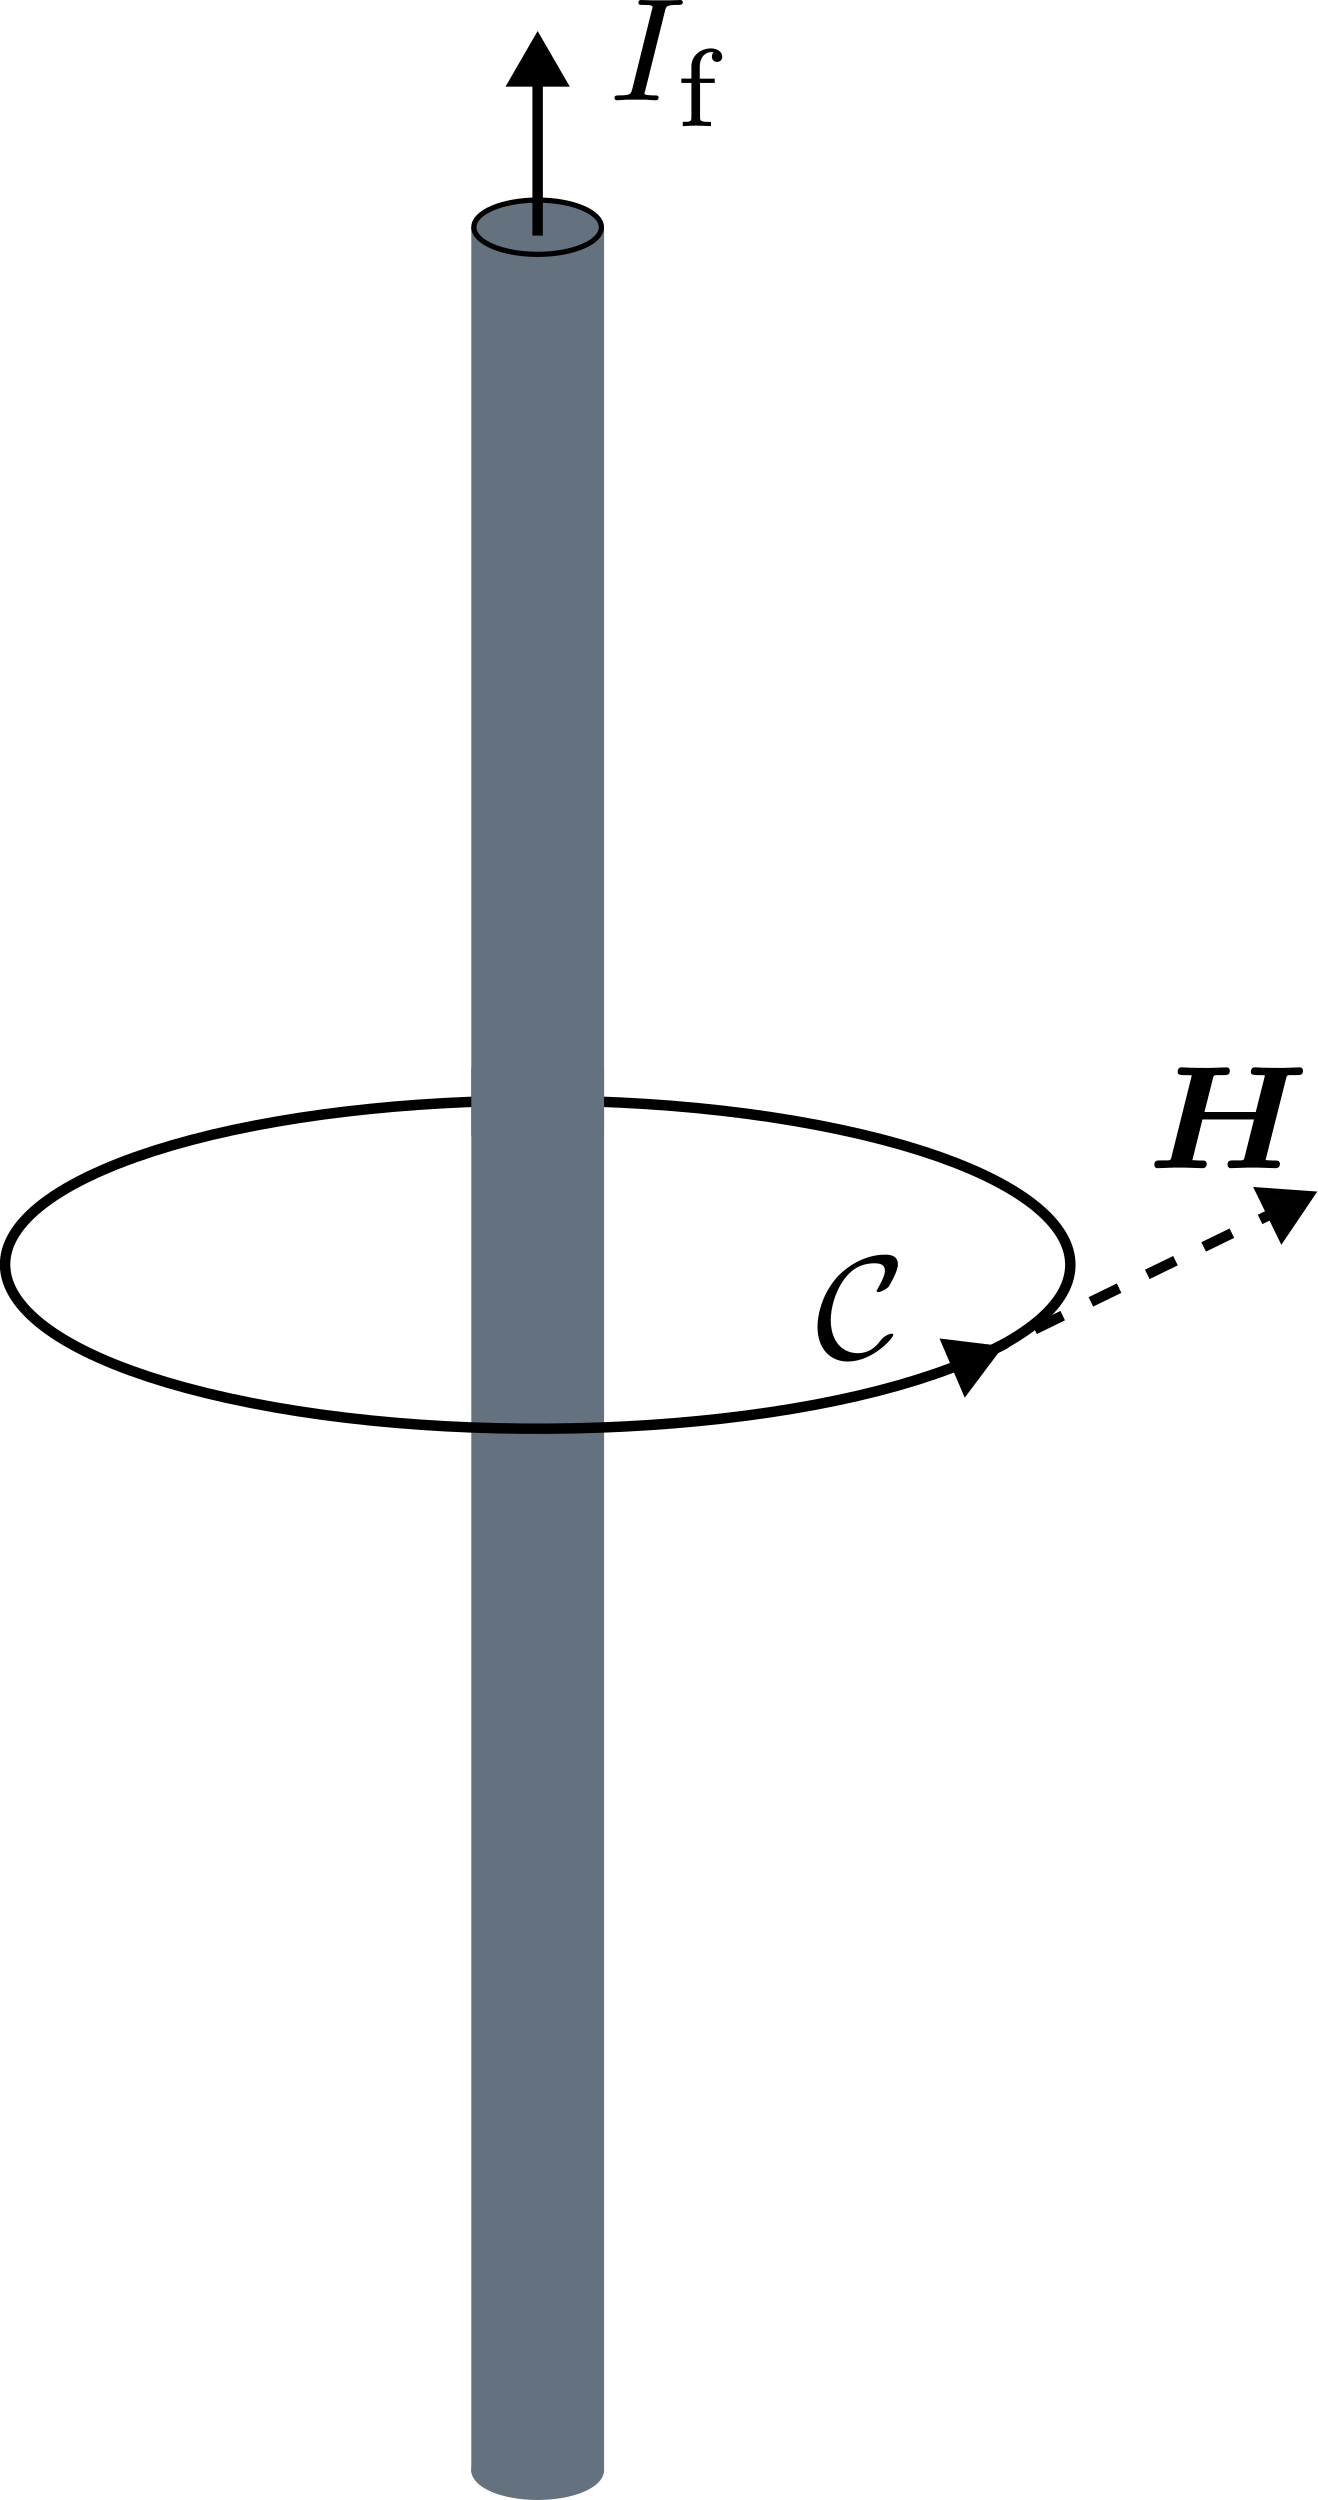
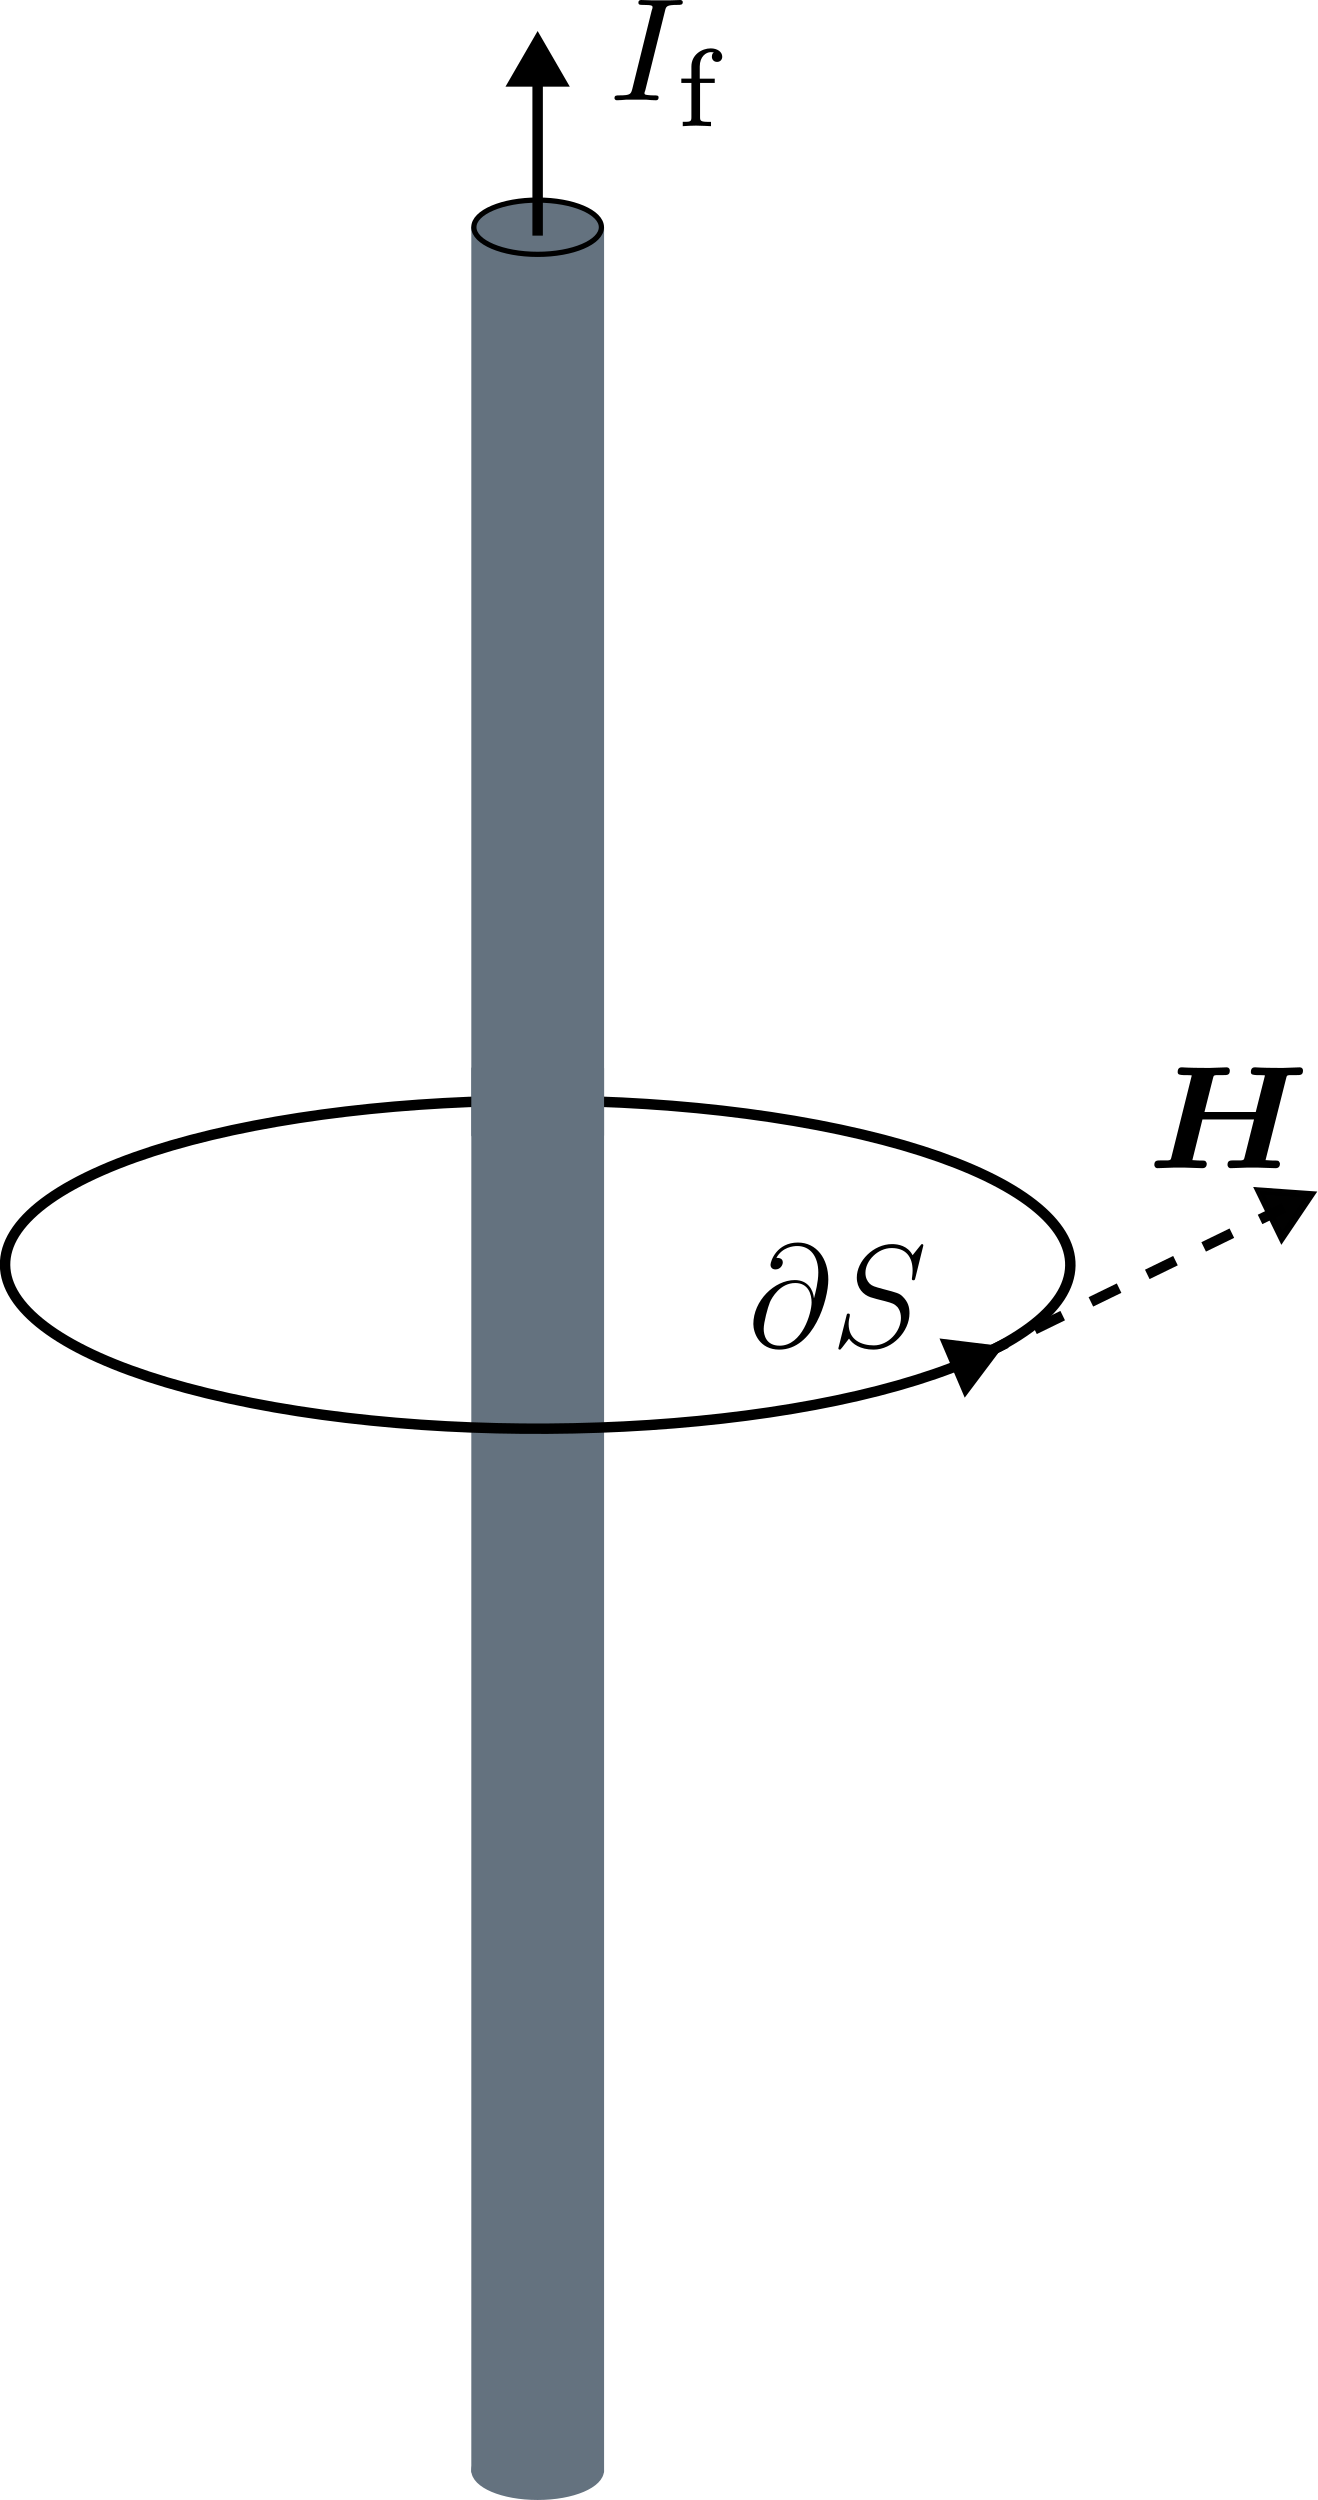
<svg xmlns="http://www.w3.org/2000/svg" width="25.199mm" height="47.824mm" viewBox="0 0 25.199 47.824" version="1.1" id="svg1" xml:space="preserve">
  <defs id="defs1">
    <marker style="overflow:visible" id="Triangle" refX="0" refY="0" orient="auto-start-reverse" markerWidth="1" markerHeight="1" viewBox="0 0 1 1" preserveAspectRatio="xMidYMid">
      <path transform="scale(0.5)" style="fill:context-stroke;fill-rule:evenodd;stroke:context-stroke;stroke-width:1pt" d="M 5.77,0 -2.88,5 V -5 Z" id="path135" />
    </marker>
  </defs>
  <g id="layer1" transform="translate(-29.5882, -38.1113)">
    <rect style="fill:#64727f;fill-opacity:1;fill-rule:evenodd;stroke:none;stroke-width:0.2;stroke-dasharray:none;stroke-opacity:1" id="rect1" width="2.54" height="42.975" x="38.604" y="42.441" rx="0.017" />
    <path style="fill:none;fill-opacity:1;fill-rule:evenodd;stroke:#000000;stroke-width:0.2;stroke-dasharray:none;stroke-opacity:1;marker-start:url(#Triangle)" id="path1" d="m 48.128,64.143 a 10.187,3.138 0 0 1 -14.164,0.717 10.187,3.138 0 0 1 -2.431,-4.358 10.187,3.138 0 0 1 14.129,-0.781 10.187,3.138 0 0 1 2.638,4.347" />
    <rect style="fill:#64727f;fill-opacity:1;fill-rule:evenodd;stroke:none;stroke-width:0.2;stroke-dasharray:none;stroke-opacity:1" id="rect1-9" width="2.54" height="1.321" x="38.604" y="58.529" rx="0.017" />
    <ellipse style="fill:#64727f;fill-opacity:1;fill-rule:evenodd;stroke:#000000;stroke-width:0.1;stroke-dasharray:none;stroke-opacity:1" id="path2" cx="39.873" cy="42.458" rx="1.22" ry="0.519" />
    <ellipse style="fill:#64727f;fill-opacity:1;fill-rule:evenodd;stroke:#64727f;stroke-width:0.1;stroke-dasharray:none;stroke-opacity:1" id="path2-3" cx="39.873" cy="85.366" rx="1.22" ry="0.519" />
    <path style="fill:#64727f;fill-opacity:1;fill-rule:evenodd;stroke:#000000;stroke-width:0.2;stroke-dasharray:none;stroke-opacity:1;marker-end:url(#Triangle)" d="m 39.873,42.619 2e-6,-3.204" id="path6" />
    <g transform="translate(51.67001,58.52898)" id="g12">
      <g fill="#000000" fill-opacity="1" id="g2" transform="matrix(0.352778,0,0,0.352778,-0.862939,-0.702469)">
        <g id="use1" transform="translate(1.993,7.46)">
          <path d="m 7.609,-4.906 c 0.031,-0.109 0.031,-0.125 0.172,-0.141 0.125,0 0.266,0 0.375,0 0.219,0 0.359,0 0.359,-0.25 0,-0.094 -0.062,-0.172 -0.172,-0.172 -0.281,0 -0.578,0.031 -0.875,0.031 H 7.141 c -0.859,0 -1.188,-0.031 -1.219,-0.031 -0.062,0 -0.234,0 -0.234,0.25 0,0.156 0.109,0.156 0.312,0.172 0.062,0 0.406,0 0.453,0.016 l -0.5,1.984 h -2.781 l 0.469,-1.859 c 0.031,-0.109 0.031,-0.125 0.172,-0.141 0.125,0 0.266,0 0.375,0 0.219,0 0.359,0 0.359,-0.25 0,-0.094 -0.062,-0.172 -0.172,-0.172 -0.281,0 -0.578,0.031 -0.875,0.031 H 3.172 c -0.859,0 -1.188,-0.031 -1.219,-0.031 -0.062,0 -0.234,0 -0.234,0.25 0,0.156 0.109,0.156 0.312,0.172 0.062,0 0.406,0 0.453,0.016 L 1.375,-0.578 c -0.031,0.125 -0.047,0.141 -0.188,0.156 -0.125,0 -0.25,0 -0.375,0 -0.219,0 -0.359,0 -0.359,0.25 C 0.453,-0.141 0.484,0 0.625,0 0.922,0 1.219,-0.031 1.5,-0.031 H 2.109 C 2.312,-0.031 2.844,0 3.047,0 c 0.062,0 0.25,0 0.25,-0.25 0,-0.031 -0.031,-0.094 -0.078,-0.141 -0.094,-0.047 -0.188,0 -0.703,-0.047 L 3.062,-2.641 h 2.797 l -0.516,2.062 c -0.031,0.125 -0.047,0.141 -0.188,0.156 -0.125,0 -0.25,0 -0.375,0 -0.219,0 -0.359,0 -0.359,0.25 C 4.422,-0.141 4.453,0 4.594,0 4.891,0 5.172,-0.031 5.469,-0.031 H 6.078 C 6.281,-0.031 6.812,0 7.016,0 c 0.062,0 0.25,0 0.25,-0.25 0,-0.031 -0.031,-0.094 -0.078,-0.141 C 7.094,-0.438 7,-0.391 6.484,-0.438 Z m 0,0" id="path11" />
        </g>
      </g>
    </g>
    <path style="fill:#64727f;fill-opacity:1;fill-rule:evenodd;stroke:#000000;stroke-width:0.2;stroke-dasharray:0.6, 0.6;stroke-dashoffset:0;stroke-opacity:0.996;marker-end:url(#Triangle)" d="M 48.299,64.067 54.149,61.216" id="path12" />
    <g transform="translate(41.34317,38.11126)" id="g17">
      <g fill="#000000" fill-opacity="1" id="g3" transform="matrix(0.352778,0,0,0.352778,-0.829866,-0.706085)">
        <g id="use2" transform="translate(1.993,7.439)">
          <path d="m 3.094,-4.828 c 0.062,-0.266 0.078,-0.344 0.688,-0.344 0.172,0 0.281,0 0.281,-0.156 0,-0.016 -0.016,-0.109 -0.141,-0.109 -0.125,0 -0.375,0.016 -0.5,0.016 h -1.094 c -0.109,0 -0.406,-0.016 -0.516,-0.016 -0.031,0 -0.156,0 -0.156,0.141 0,0.125 0.094,0.125 0.25,0.125 0.516,0 0.516,0.047 0.516,0.141 0,0.016 0,0.047 -0.047,0.172 L 1.328,-0.625 c -0.078,0.281 -0.094,0.359 -0.688,0.359 -0.188,0 -0.281,0 -0.281,0.156 0,0.031 0.031,0.109 0.125,0.109 0.109,0 0.375,-0.016 0.5,-0.031 H 2.094 C 2.203,-0.016 2.484,0 2.594,0 2.641,0 2.75,0 2.75,-0.156 c 0,-0.109 -0.094,-0.109 -0.25,-0.109 -0.125,0 -0.172,0 -0.312,-0.016 C 2.062,-0.297 1.984,-0.297 1.984,-0.391 1.984,-0.438 2,-0.438 2.031,-0.547 Z m 0,0" id="path4" />
        </g>
      </g>
      <g fill="#000000" fill-opacity="1" id="g4" transform="matrix(0.352778,0,0,0.352778,-0.829866,-0.706085)">
        <g id="use3" transform="translate(5.664,8.844)">
          <path d="M 1.328,-2.344 H 2.125 V -2.578 H 1.312 v -0.656 c 0,-0.547 0.344,-0.781 0.594,-0.781 C 1.984,-4.016 2.047,-4 2.078,-4 2.031,-3.969 1.969,-3.922 1.969,-3.766 c 0,0.156 0.109,0.281 0.281,0.281 0.172,0 0.281,-0.125 0.281,-0.281 0,-0.266 -0.266,-0.453 -0.625,-0.453 -0.484,0 -1.047,0.344 -1.047,0.984 v 0.656 H 0.312 v 0.234 h 0.547 v 1.859 c 0,0.25 -0.062,0.25 -0.469,0.25 V 0 C 0.531,-0.016 0.984,-0.031 1.109,-0.031 1.422,-0.031 1.844,0 1.922,0 v -0.234 h -0.125 c -0.453,0 -0.469,-0.062 -0.469,-0.266 z m 0,0" id="path5" />
        </g>
      </g>
    </g>
-     <g transform="translate(45.22709,62.11231)" id="g7">
-       <g fill="#000000" fill-opacity="1" id="g6" transform="matrix(0.352778,0,0,0.352778,-0.747183,-0.645098)">
-         <g id="g5" transform="translate(1.993,7.438)">
-           <path d="m 4.234,-1.266 c 0,-0.047 -0.047,-0.062 -0.078,-0.062 -0.031,0 -0.375,0.047 -0.641,0.406 -0.234,0.328 -0.609,0.656 -1.203,0.656 -0.828,0 -1.469,-0.625 -1.469,-1.797 0,-0.594 0.203,-1.484 0.719,-2.203 0.359,-0.484 0.844,-0.875 1.672,-0.875 0.375,0 0.547,0.125 0.547,0.422 0,0.281 -0.344,0.859 -0.406,0.984 -0.047,0.062 -0.047,0.078 -0.047,0.094 0,0.016 0.016,0.062 0.094,0.062 0.156,0 0.484,-0.188 0.578,-0.312 0.016,-0.047 0.484,-0.797 0.484,-1.188 0,-0.453 -0.359,-0.531 -0.688,-0.531 -1.188,0 -2.156,0.719 -2.594,1.203 -0.875,0.984 -1.078,2.125 -1.078,2.703 0,1.219 0.703,1.891 1.641,1.891 1.344,0 2.469,-1.266 2.469,-1.453 z m 0,0" id="path3" />
+     <g transform="matrix(0.3184481,0,0,0.3184481,43.99925,61.88067)" id="g13" style="stroke-width:3.14">
+       <g fill="#000000" fill-opacity="1" id="g9" transform="matrix(0.352778,0,0,0.352778,-1.03382,-0.524316)" style="stroke-width:3.14">
+         <g id="g8" transform="translate(1.993,19.205)" style="stroke-width:3.14">
+           <path d="m 11.25,-8.281 c -0.141,-1.391 -1.016,-3.047 -3.25,-3.047 -3.484,0 -7.062,3.547 -7.062,7.484 0,1.516 1.047,4.359 4.422,4.359 5.844,0 8.344,-8.516 8.344,-11.922 0,-3.562 -2,-6.312 -5.172,-6.312 -3.594,0 -4.672,3.141 -4.672,3.812 0,0.234 0.156,0.766 0.844,0.766 0.875,0 1.25,-0.781 1.25,-1.203 0,-0.766 -0.781,-0.766 -1.094,-0.766 C 5.875,-16.953 7.75,-17.125 8.422,-17.125 c 2.188,0 3.578,1.734 3.578,4.516 0,1.578 -0.484,3.422 -0.719,4.328 z m -5.828,8.125 c -2.328,0 -2.719,-1.828 -2.719,-2.859 0,-1.094 0.688,-3.656 1.062,-4.562 0.328,-0.75 1.734,-3.25 4.312,-3.25 2.25,0 2.781,1.953 2.781,3.297 0,1.828 -1.609,7.375 -5.438,7.375 z m 0,0" id="path7" style="stroke-width:3.14" />
+         </g>
+       </g>
+       <g fill="#000000" fill-opacity="1" id="g11" transform="matrix(0.352778,0,0,0.352778,-1.03382,-0.524316)" style="stroke-width:3.14">
+         <g id="g10" transform="translate(16.14395,19.205)" style="stroke-width:3.14">
+           <path d="m 15.734,-17.219 c 0,-0.234 -0.172,-0.234 -0.219,-0.234 -0.109,0 -0.125,0.031 -0.422,0.406 -0.156,0.172 -1.172,1.453 -1.188,1.484 -0.828,-1.609 -2.453,-1.891 -3.5,-1.891 -3.141,0 -6,2.875 -6,5.688 0,1.859 1.125,2.938 2.328,3.359 0.281,0.109 1.734,0.5 2.484,0.672 1.266,0.344 1.578,0.453 2.109,1 0.094,0.125 0.594,0.688 0.594,1.859 0,2.297 -2.141,4.672 -4.609,4.672 -2.031,0 -4.297,-0.859 -4.297,-3.641 0,-0.469 0.109,-1.062 0.188,-1.312 0,-0.078 0.016,-0.203 0.016,-0.25 0,-0.094 -0.047,-0.219 -0.25,-0.219 -0.219,0 -0.25,0.047 -0.344,0.469 l -1.266,5.078 c 0,0.031 -0.094,0.344 -0.094,0.375 0,0.219 0.203,0.219 0.25,0.219 0.094,0 0.125,-0.016 0.422,-0.391 l 1.141,-1.484 c 0.594,0.891 1.875,1.875 4.188,1.875 3.188,0 6.109,-3.094 6.109,-6.188 0,-1.047 -0.234,-1.953 -1.188,-2.875 C 11.672,-9.062 11.219,-9.188 8.953,-9.781 7.281,-10.234 7.062,-10.312 6.609,-10.703 6.188,-11.125 5.875,-11.719 5.875,-12.562 c 0,-2.078 2.109,-4.219 4.453,-4.219 2.438,0 3.578,1.484 3.578,3.844 0,0.641 -0.125,1.312 -0.125,1.422 0,0.219 0.203,0.219 0.266,0.219 0.234,0 0.25,-0.078 0.344,-0.469 z m 0,0" id="path9" style="stroke-width:3.14" />
        </g>
      </g>
    </g>
  </g>
</svg>
